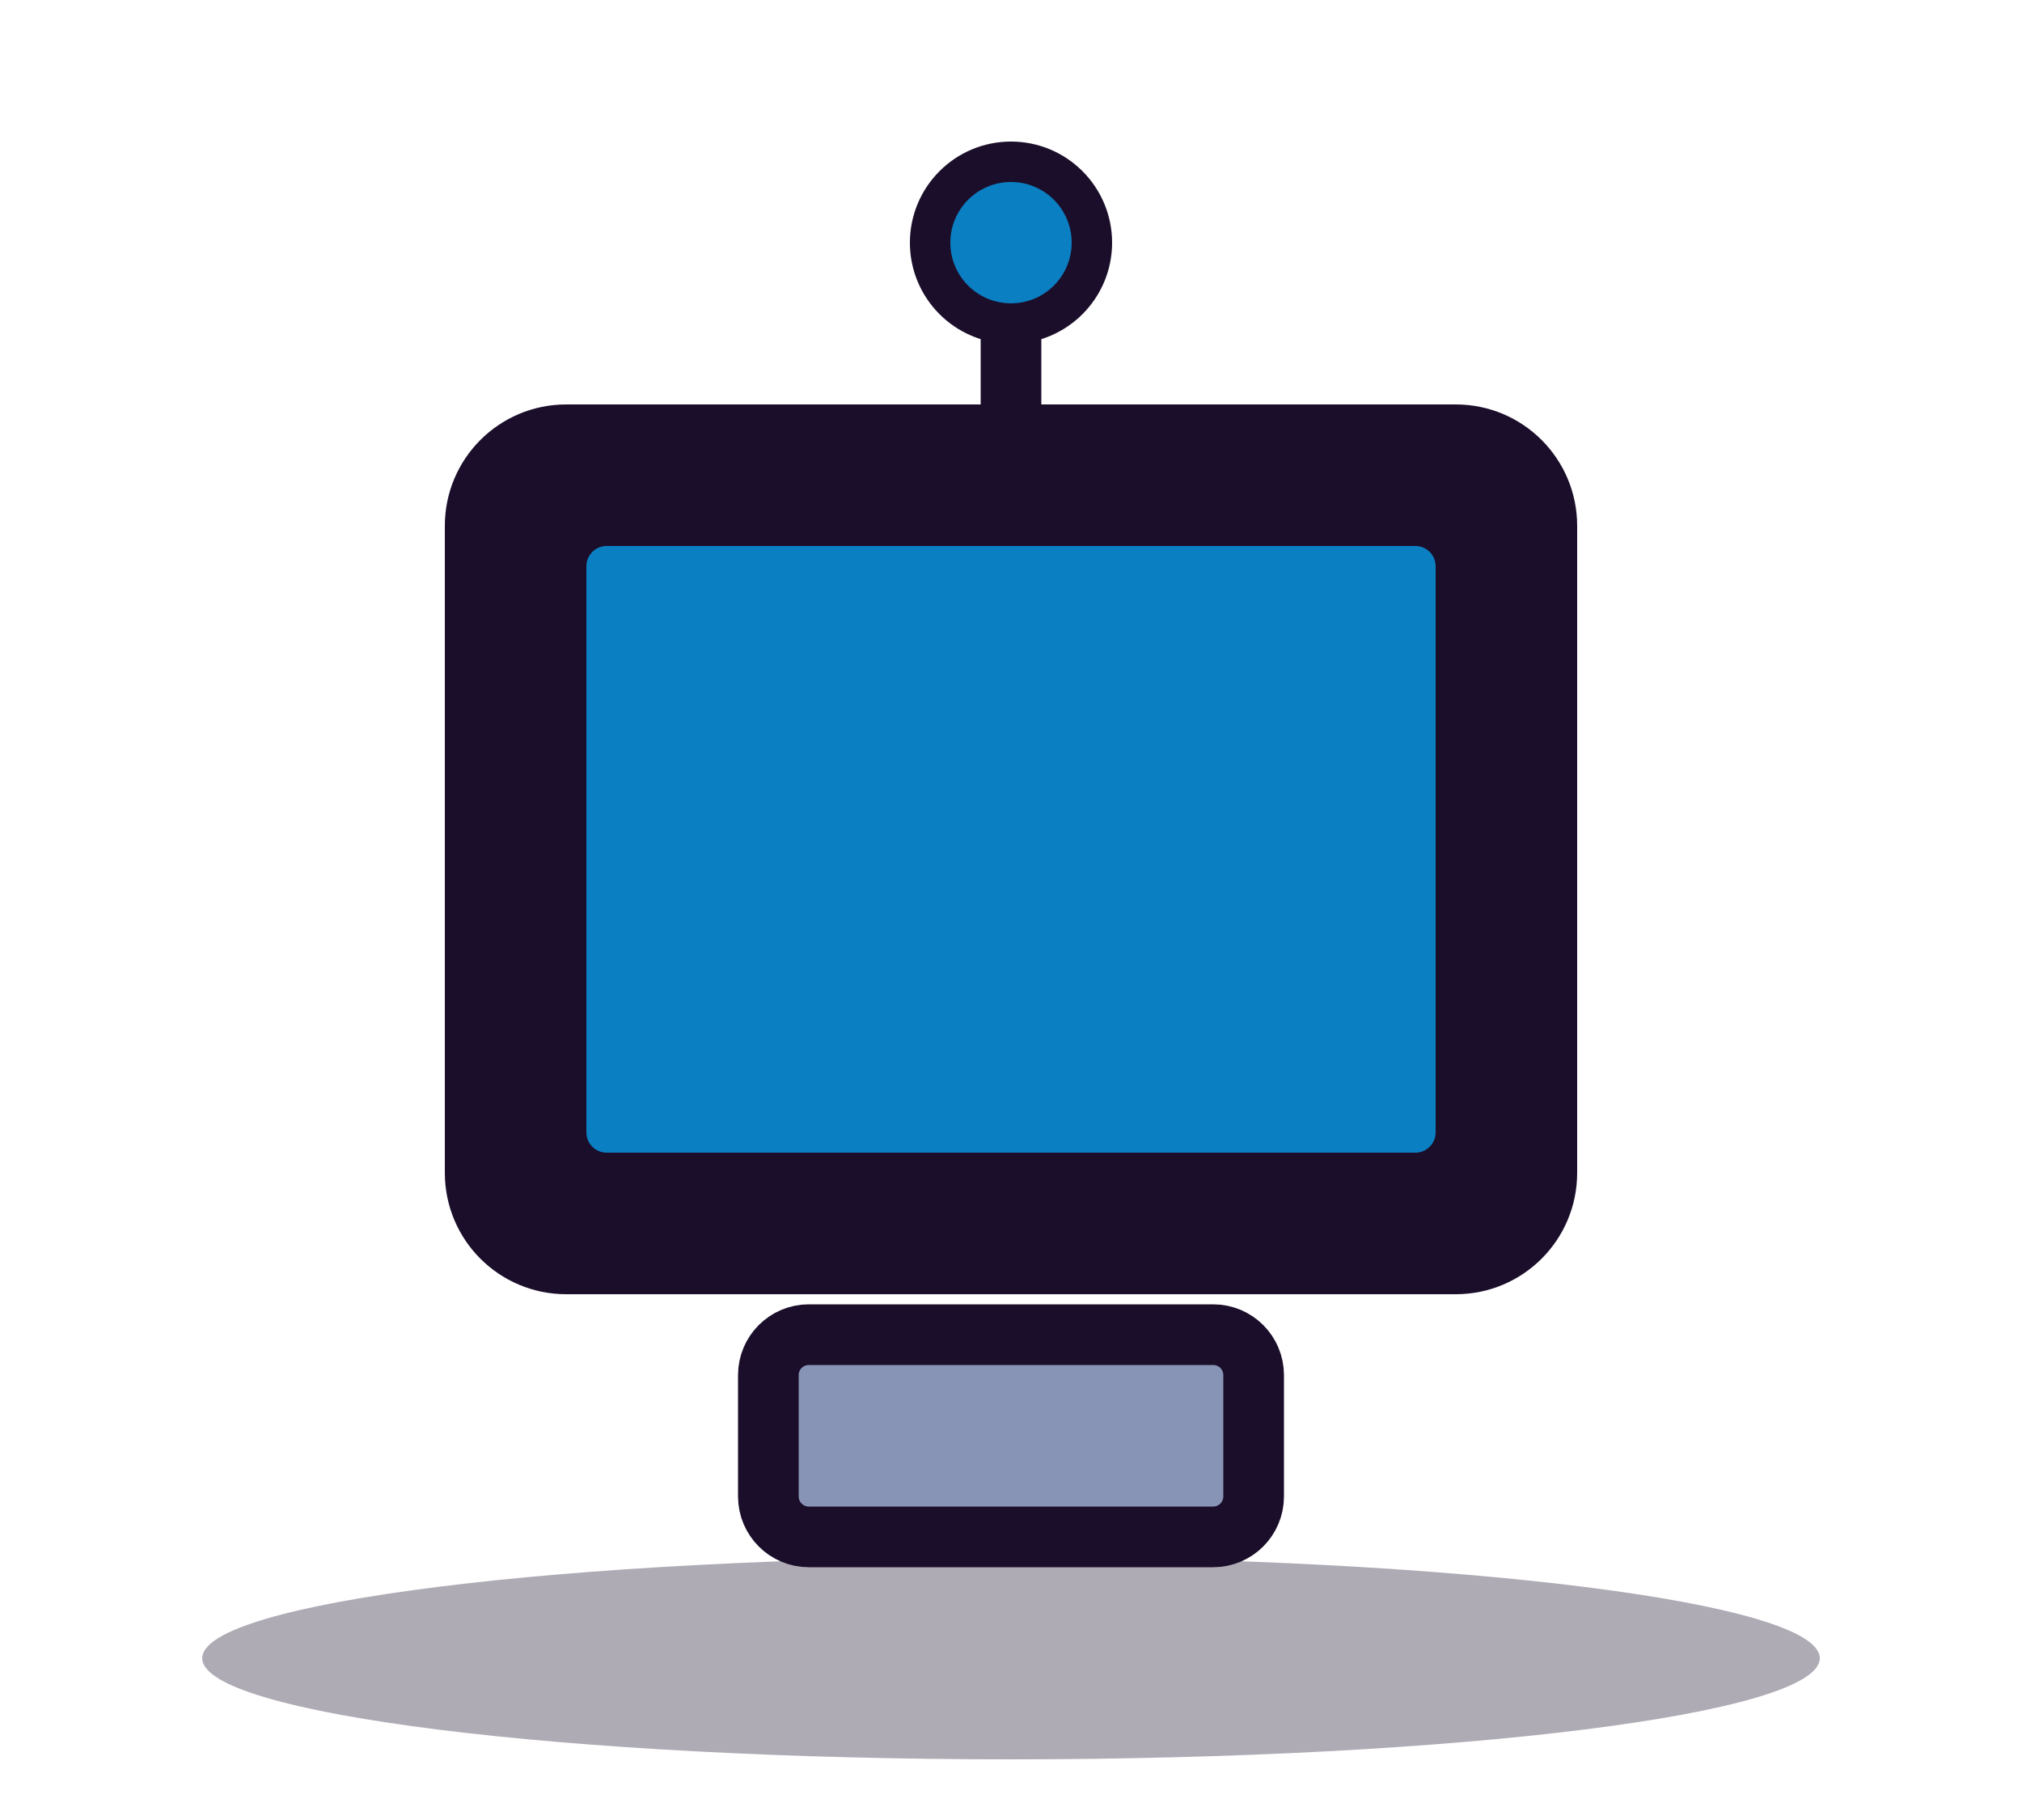
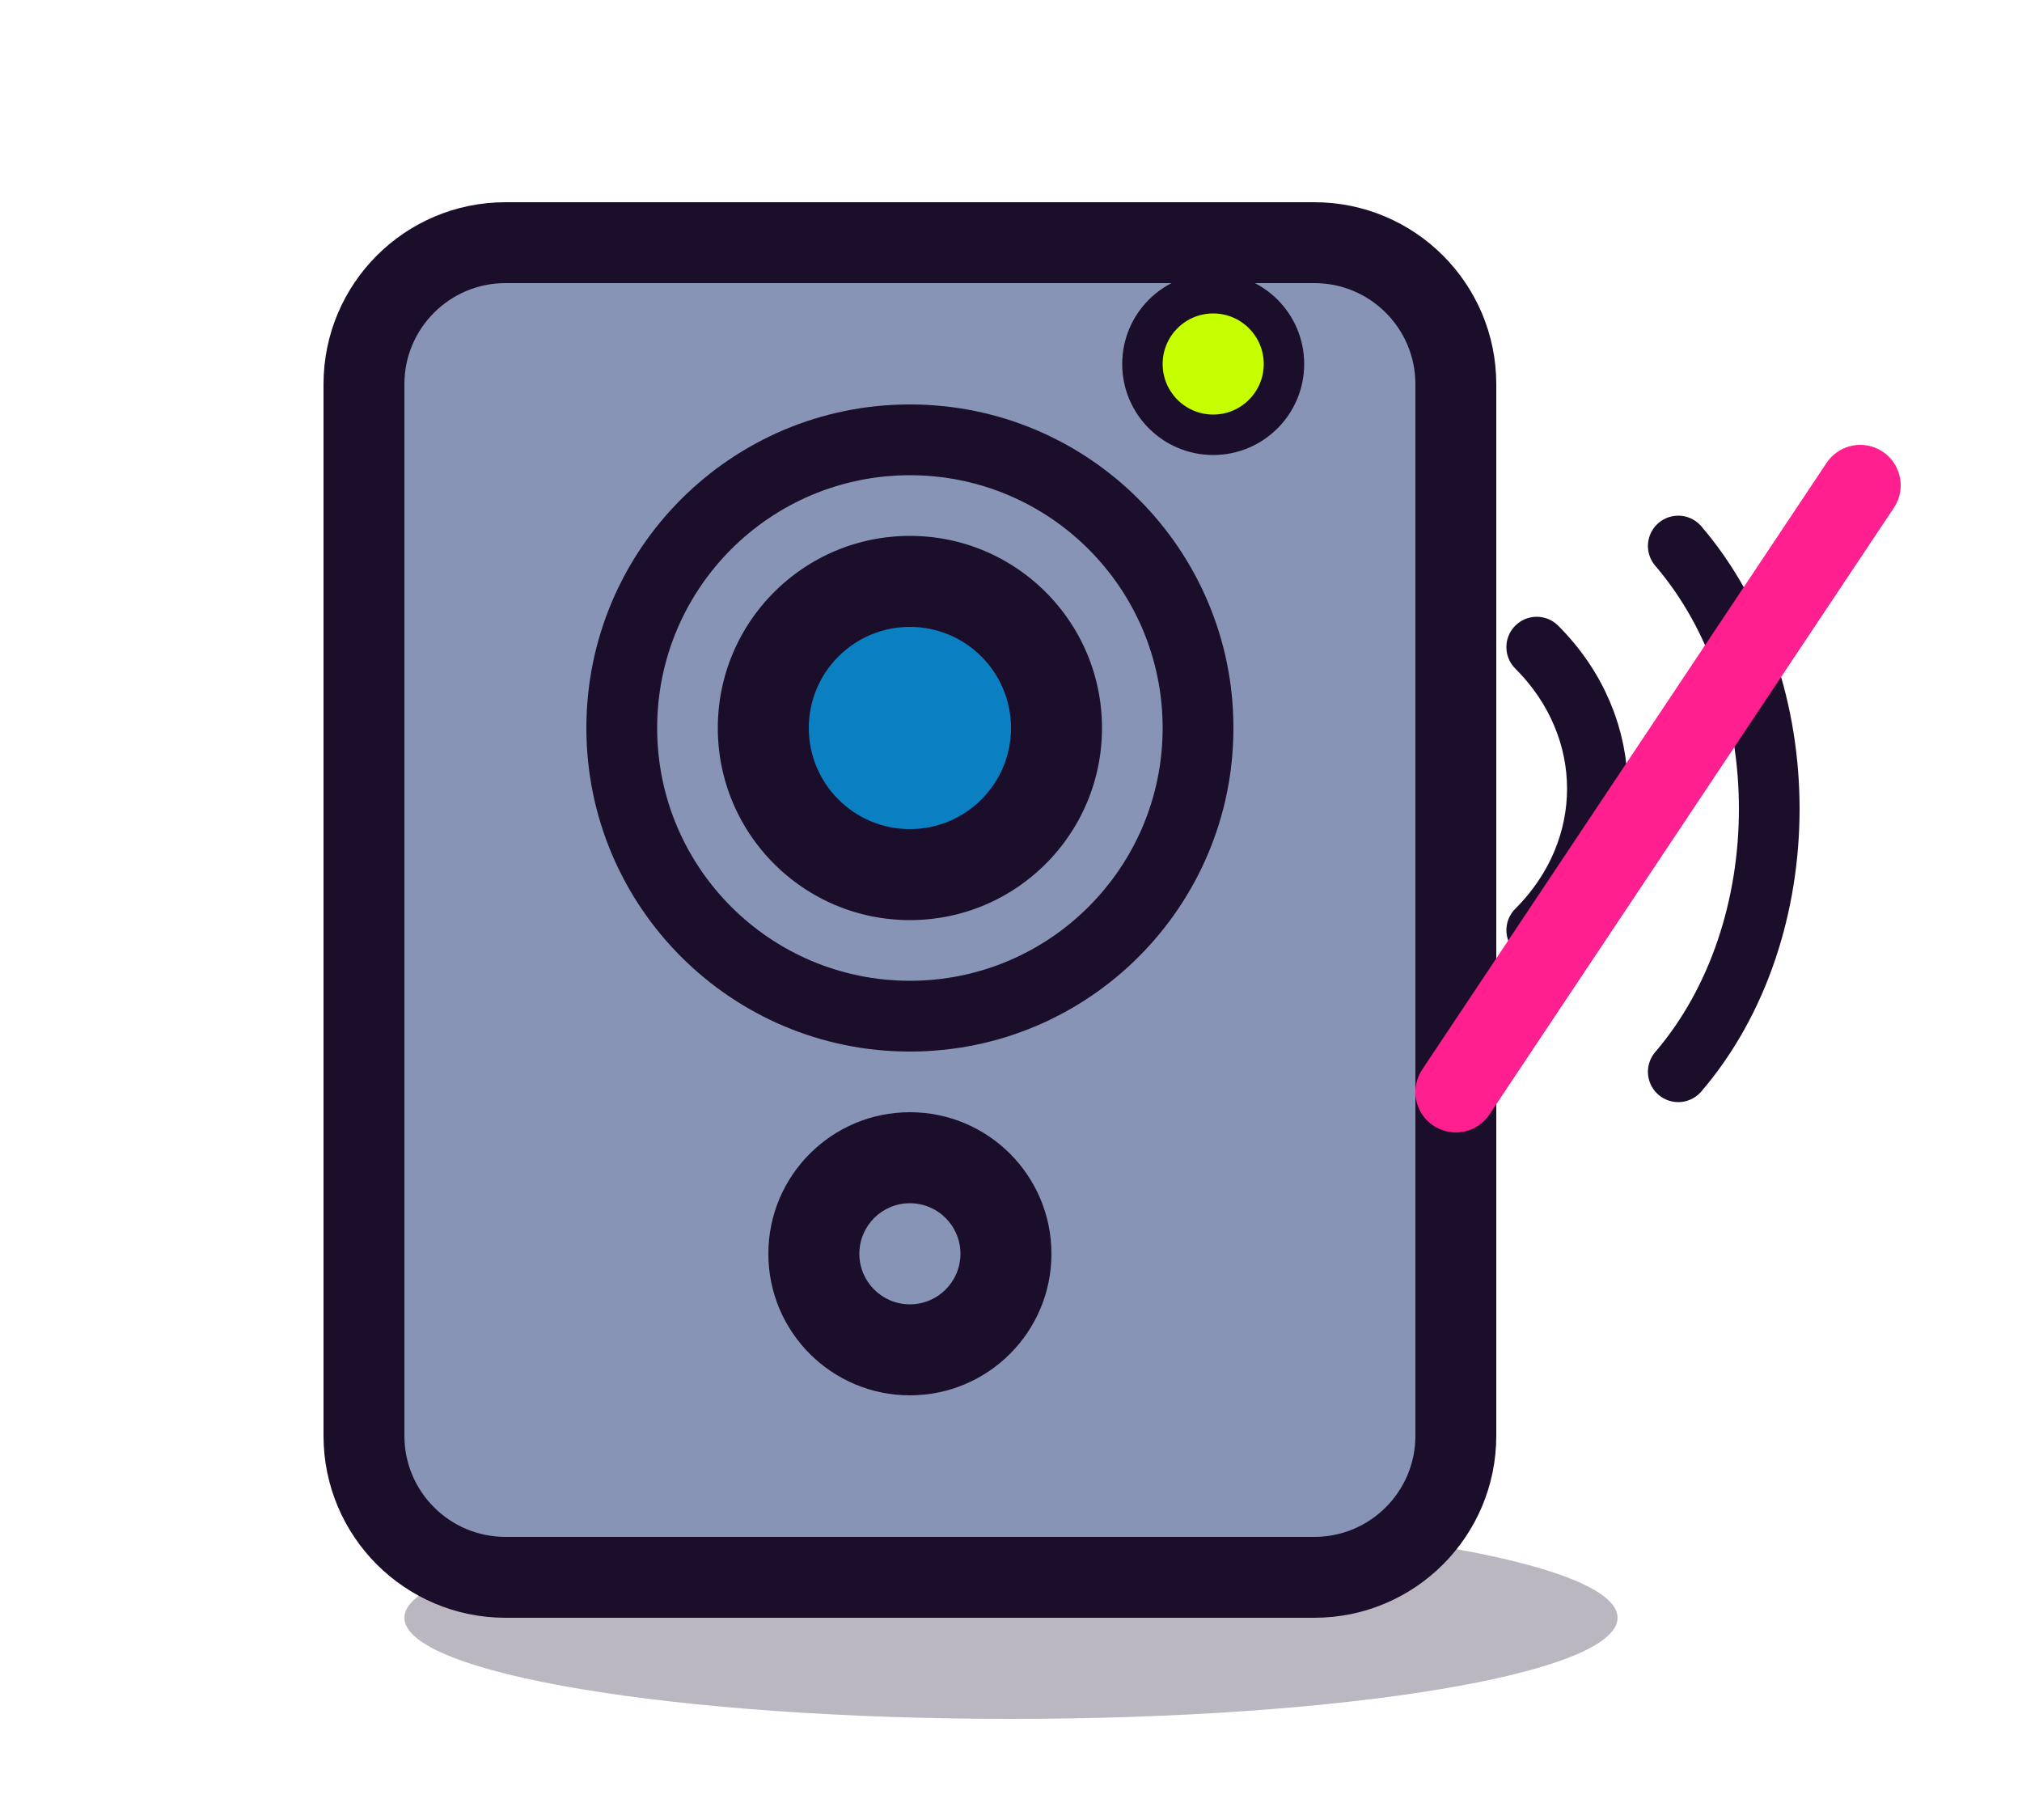
<svg xmlns="http://www.w3.org/2000/svg" width="100" height="90" viewBox="0 0 100 90">
-   <ellipse cx="50" cy="82" rx="40" ry="5" fill="#1B0E2A" opacity="0.35" />
-   <rect x="24" y="22" width="52" height="40" rx="4" fill="#1B0E2A" stroke="#1B0E2A" stroke-width="4" />
-   <rect x="28" y="26" width="44" height="32" rx="2" fill="#0A7FC2" stroke="#1B0E2A" stroke-width="2" />
-   <line x1="50" y1="22" x2="50" y2="14" stroke="#1B0E2A" stroke-width="3" stroke-linecap="round" />
-   <circle cx="50" cy="12" r="4" fill="#0A7FC2" stroke="#1B0E2A" stroke-width="2" />
-   <rect x="38" y="66" width="24" height="10" rx="2" fill="#8894B5" stroke="#1B0E2A" stroke-width="3" />
+   <ellipse cx="50" cy="80" rx="30" ry="5" fill="#1B0E2A" opacity="0.3" />
+   <rect x="18" y="12" width="54" height="66" rx="7" fill="#8894B5" stroke="#1B0E2A" stroke-width="4" />
+   <circle cx="45" cy="36" r="16" fill="#1B0E2A" />
+   <circle cx="45" cy="36" r="11" fill="none" stroke="#8894B5" stroke-width="3" />
+   <circle cx="45" cy="36" r="5" fill="#0A7FC2" />
+   <circle cx="45" cy="62" r="7" fill="#1B0E2A" />
+   <circle cx="45" cy="62" r="2.5" fill="#8894B5" />
+   <circle cx="60" cy="18" r="3.5" fill="#C6FF00" stroke="#1B0E2A" stroke-width="2" />
+   <path d="M76 32 C80 36 80 42 76 46 M83 27 C89 34 89 46 83 53" fill="none" stroke="#1B0E2A" stroke-width="3" stroke-linecap="round" />
+   <path d="M72 54 L92 24" stroke="#FF1F8F" stroke-width="4" stroke-linecap="round" />
</svg>
